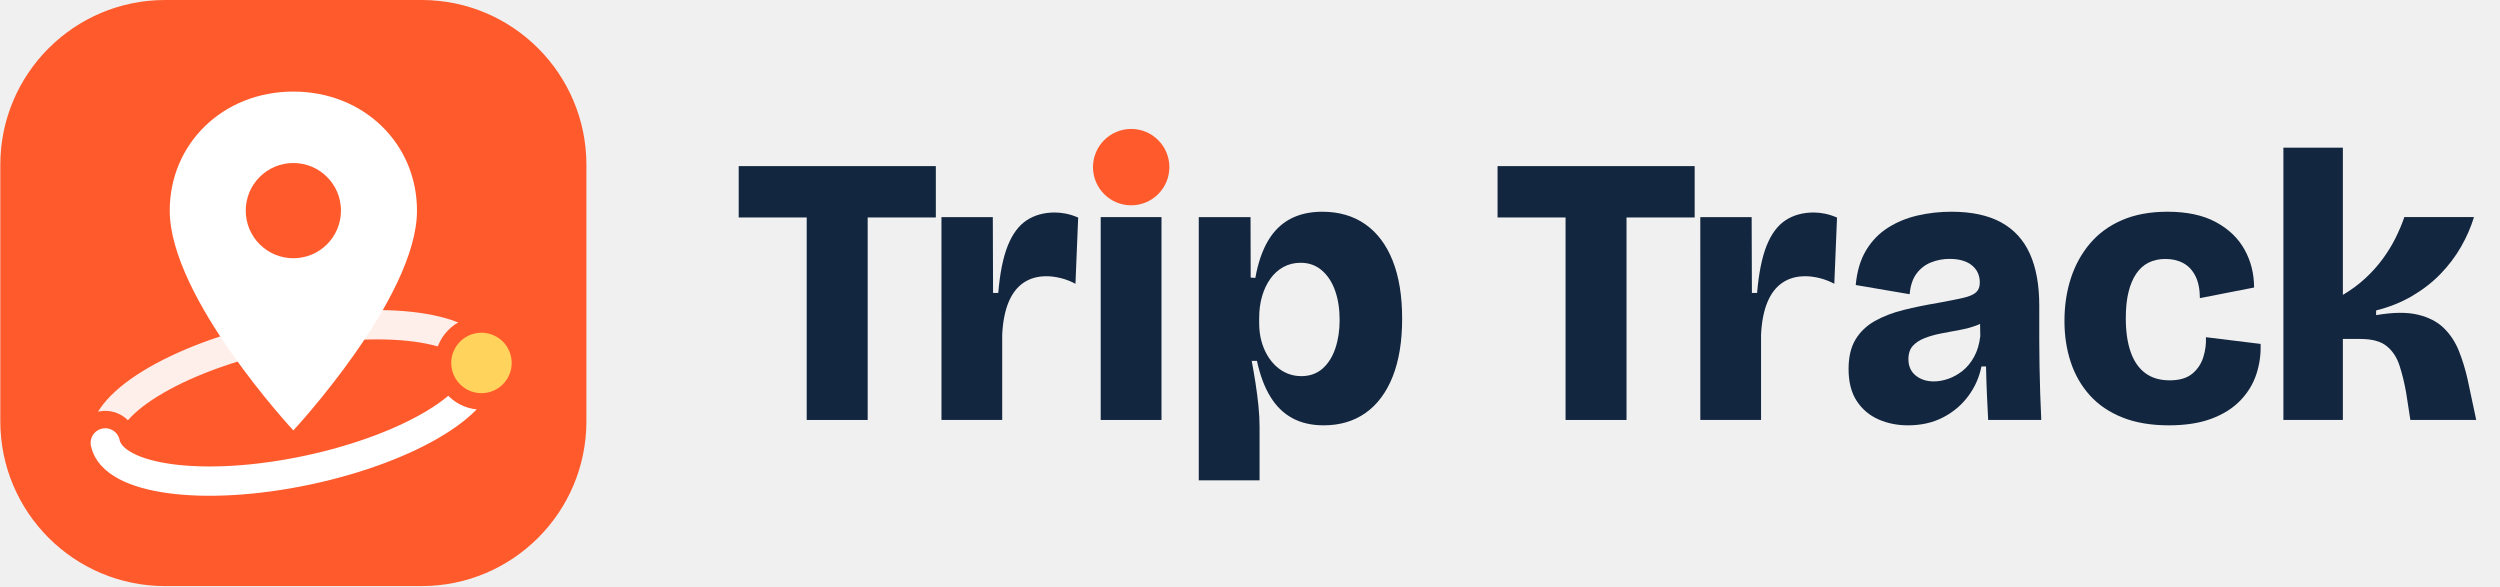
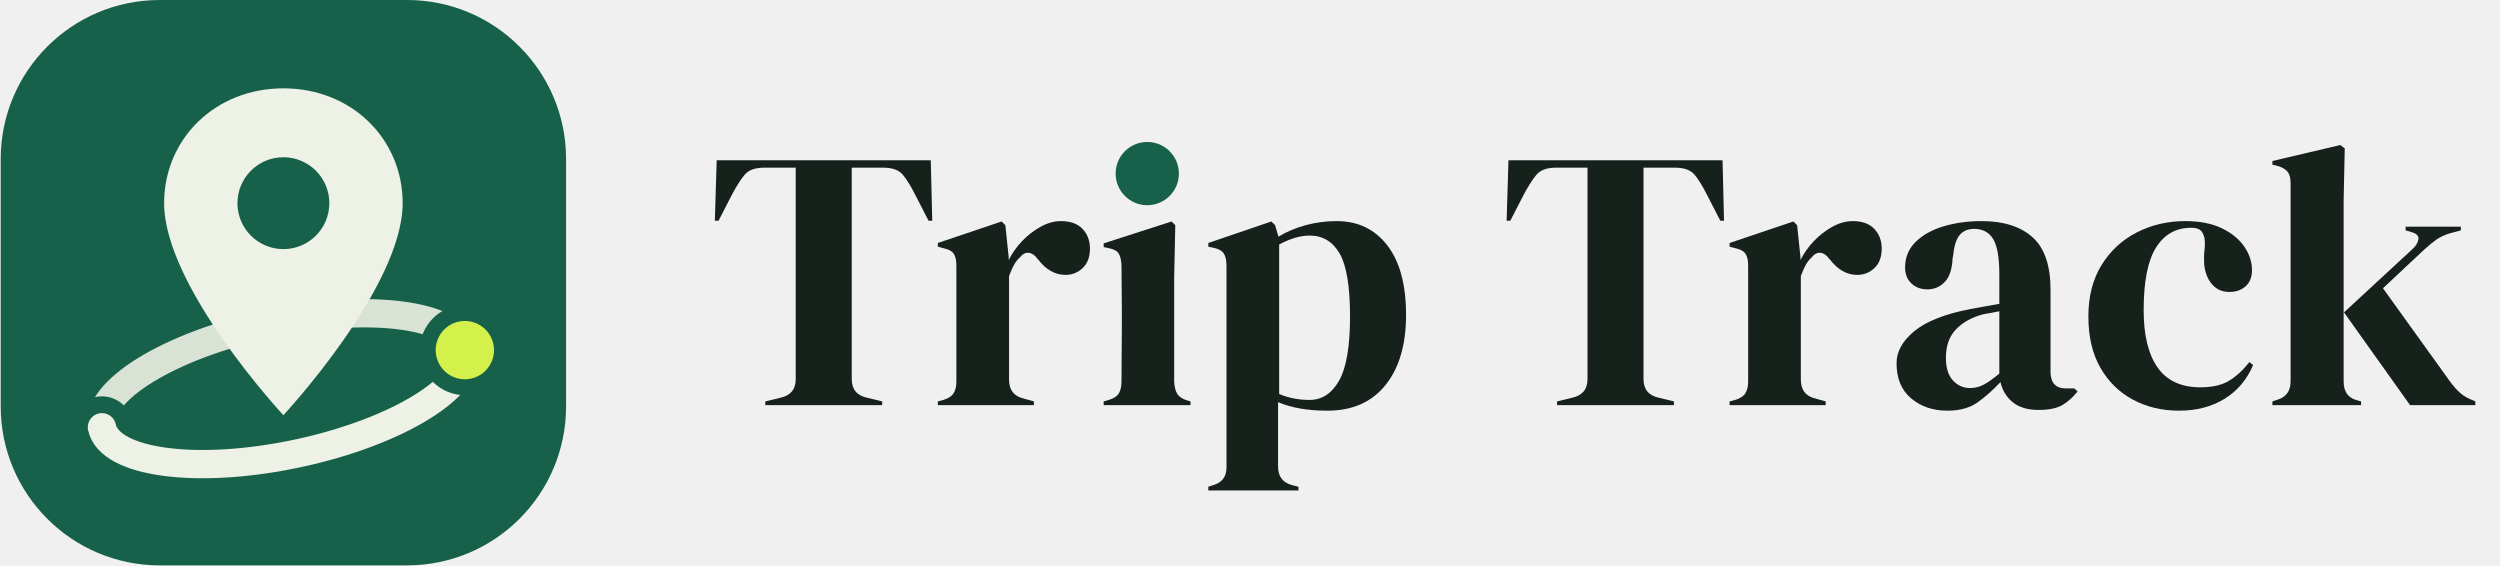
- <svg xmlns="http://www.w3.org/2000/svg" width="273" height="64" viewBox="0 0 272.93 64.00" role="img" aria-label="Trip Track">
+ <svg xmlns="http://www.w3.org/2000/svg" width="283" height="64" viewBox="0 0 282.84 64.00" role="img" aria-label="Trip Track">
  <g transform="translate(0 0) scale(1.0)">
-     <rect width="64" height="64" rx="18" fill="#FF5A2C" />
+     <rect width="64" height="64" rx="18" fill="#17614B" />
    <g transform="rotate(-12 32 44)">
-       <path d="M11 44A21 7.5 0 0 1 53 44" fill="none" stroke="#fff" stroke-width="3.2" stroke-linecap="round" opacity=".9" />
+       <path d="M11 44A21 7.5 0 0 1 53 44" fill="none" stroke="#EDF1E6" stroke-width="3.2" stroke-linecap="round" opacity=".9" />
    </g>
-     <path d="M32 10C24.3 10 18.5 15.7 18.5 23c0 9.5 13.5 24 13.5 24s13.5-14.5 13.5-24C45.5 15.7 39.7 10 32 10z" fill="#fff" />
-     <circle cx="32" cy="23" r="5.2" fill="#FF5A2C" />
+     <path d="M32 10C24.3 10 18.5 15.7 18.5 23c0 9.5 13.5 24 13.5 24s13.5-14.5 13.5-24C45.5 15.7 39.7 10 32 10z" fill="#EDF1E6" />
+     <circle cx="32" cy="23" r="5.2" fill="#17614B" />
    <g transform="rotate(-12 32 44)" fill="none" stroke-linecap="round">
-       <path d="M11 44A21 7.5 0 0 0 53 44" stroke="#FF5A2C" stroke-width="7" />
-       <path d="M11 44A21 7.5 0 0 0 53 44" stroke="#fff" stroke-width="3.2" />
-       <circle cx="53" cy="44" r="4.2" fill="#FFD35C" stroke="#FF5A2C" stroke-width="1.8" />
+       <path d="M11 44A21 7.5 0 0 0 53 44" stroke="#17614B" stroke-width="7" />
+       <path d="M11 44A21 7.5 0 0 0 53 44" stroke="#EDF1E6" stroke-width="3.2" />
+       <circle cx="53" cy="44" r="4.2" fill="#D4F04A" stroke="#17614B" stroke-width="1.8" />
    </g>
  </g>
-   <path d="M88.058 45.86V18.14H94.715V45.86ZM80.632 23.747V18.14H102.157V23.747Z" fill="#12263F" />
-   <path d="M102.774 45.86V34.597L102.772 23.708H108.38L108.406 31.989H108.974Q109.247 28.737 110.019 26.816Q110.791 24.896 112.086 24.05Q113.38 23.204 115.163 23.204Q115.738 23.204 116.375 23.332Q117.013 23.46 117.702 23.758L117.405 30.988Q116.598 30.558 115.77 30.361Q114.943 30.164 114.242 30.164Q112.761 30.164 111.712 30.89Q110.663 31.615 110.083 33.042Q109.503 34.468 109.406 36.558V45.86Z" fill="#12263F" />
-   <path d="M120.162 45.86V23.708H126.8V45.86Z" fill="#12263F" />
-   <circle cx="123.49" cy="18.25" r="4.17" fill="#FF5A2C" />
-   <path d="M130.87 52.455 130.872 33.154 130.87 23.708H136.524L136.54 30.312L137.048 30.347Q137.479 27.924 138.424 26.313Q139.369 24.703 140.854 23.912Q142.339 23.121 144.355 23.121Q147.1 23.121 149.053 24.488Q151.006 25.855 152.043 28.461Q153.079 31.067 153.079 34.804Q153.079 38.529 152.043 41.131Q151.007 43.734 149.088 45.09Q147.168 46.446 144.514 46.446Q142.539 46.446 141.093 45.664Q139.647 44.882 138.686 43.313Q137.724 41.743 137.224 39.407L136.65 39.408Q136.879 40.608 137.073 41.866Q137.266 43.125 137.388 44.326Q137.51 45.528 137.51 46.632V52.455ZM142.062 41.074Q143.445 41.074 144.377 40.26Q145.308 39.446 145.781 38.05Q146.253 36.653 146.253 34.958Q146.253 33.121 145.751 31.719Q145.248 30.317 144.291 29.506Q143.334 28.696 141.995 28.696Q140.953 28.696 140.116 29.155Q139.279 29.615 138.689 30.437Q138.099 31.26 137.783 32.352Q137.466 33.443 137.466 34.731V35.268Q137.466 36.318 137.699 37.197Q137.933 38.076 138.355 38.794Q138.777 39.512 139.35 40.025Q139.922 40.539 140.61 40.806Q141.299 41.074 142.062 41.074Z" fill="#12263F" />
-   <path d="M170.924 45.86V18.14H177.581V45.86ZM163.498 23.747V18.14H185.023V23.747Z" fill="#12263F" />
-   <path d="M185.64 45.86V34.597L185.638 23.708H191.246L191.272 31.989H191.84Q192.113 28.737 192.885 26.816Q193.657 24.896 194.952 24.05Q196.246 23.204 198.029 23.204Q198.604 23.204 199.241 23.332Q199.879 23.46 200.568 23.758L200.271 30.988Q199.464 30.558 198.636 30.361Q197.809 30.164 197.108 30.164Q195.627 30.164 194.578 30.89Q193.529 31.615 192.949 33.042Q192.369 34.468 192.272 36.558V45.86Z" fill="#12263F" />
-   <path d="M208.312 46.446Q206.56 46.446 205.086 45.795Q203.612 45.145 202.72 43.787Q201.829 42.429 201.829 40.296Q201.829 38.322 202.593 37.062Q203.358 35.802 204.723 35.041Q206.087 34.281 207.854 33.843Q209.621 33.405 211.602 33.076Q213.384 32.747 214.364 32.522Q215.344 32.296 215.752 31.922Q216.16 31.548 216.16 30.862Q216.16 29.681 215.3 28.976Q214.439 28.271 212.849 28.271Q211.807 28.271 210.851 28.647Q209.894 29.023 209.258 29.867Q208.621 30.712 208.498 32.128L202.61 31.125Q202.816 28.876 203.737 27.341Q204.658 25.805 206.118 24.874Q207.577 23.944 209.365 23.533Q211.153 23.121 213.057 23.121Q216.357 23.121 218.476 24.276Q220.596 25.431 221.624 27.706Q222.653 29.982 222.653 33.367V37.117Q222.653 38.558 222.681 40.025Q222.708 41.491 222.754 42.946Q222.8 44.401 222.871 45.86H217.073Q217.005 44.563 216.938 43.092Q216.871 41.62 216.839 40.018H216.338Q215.986 41.792 214.896 43.259Q213.806 44.725 212.133 45.586Q210.461 46.446 208.312 46.446ZM211.142 41.65Q211.894 41.65 212.711 41.369Q213.528 41.087 214.267 40.505Q215.006 39.922 215.533 38.971Q216.059 38.02 216.212 36.703L216.178 34.669L217.209 34.681Q216.673 35.215 215.804 35.535Q214.936 35.855 213.942 36.036Q212.949 36.217 211.961 36.408Q210.972 36.599 210.159 36.912Q209.347 37.225 208.856 37.756Q208.365 38.286 208.365 39.216Q208.365 40.366 209.159 41.008Q209.953 41.65 211.142 41.65Z" fill="#12263F" />
-   <path d="M236.8 46.446Q233.884 46.446 231.735 45.588Q229.585 44.73 228.184 43.18Q226.783 41.629 226.094 39.555Q225.404 37.481 225.404 35.048Q225.404 32.555 226.095 30.409Q226.786 28.264 228.175 26.611Q229.564 24.959 231.683 24.04Q233.802 23.121 236.658 23.121Q239.84 23.121 241.931 24.25Q244.023 25.378 245.064 27.246Q246.106 29.113 246.111 31.397L240.193 32.555Q240.185 31.096 239.705 30.144Q239.225 29.192 238.383 28.735Q237.541 28.278 236.434 28.278Q235.392 28.278 234.589 28.68Q233.785 29.081 233.235 29.896Q232.685 30.711 232.393 31.913Q232.102 33.114 232.102 34.74Q232.102 36.921 232.635 38.44Q233.169 39.959 234.232 40.746Q235.295 41.533 236.883 41.533Q238.487 41.533 239.357 40.812Q240.227 40.092 240.567 39Q240.906 37.909 240.852 36.823L246.822 37.555Q246.885 39.285 246.35 40.888Q245.815 42.492 244.592 43.751Q243.37 45.01 241.443 45.728Q239.516 46.446 236.8 46.446Z" fill="#12263F" />
-   <path d="M249.312 45.86V16.124H255.806V32.2Q257.165 31.396 258.24 30.406Q259.314 29.417 260.134 28.304Q260.954 27.191 261.537 26.03Q262.119 24.869 262.518 23.706H270.123Q269.622 25.36 268.709 26.95Q267.795 28.541 266.474 29.907Q265.152 31.274 263.386 32.312Q261.619 33.351 259.437 33.901V34.412Q262.221 33.934 264.001 34.364Q265.781 34.793 266.842 35.836Q267.902 36.879 268.483 38.342Q269.063 39.804 269.425 41.417L270.369 45.86H263.176L262.716 42.879Q262.419 41.211 261.982 39.889Q261.546 38.568 260.587 37.792Q259.629 37.016 257.723 37.015L255.806 37.014V45.86Z" fill="#12263F" />
+   <path d="M86.552 45.86V45.44L88.274 45.02Q89.996 44.642 89.996 42.92V18.98H86.426Q84.872 18.98 84.2 19.799Q83.528 20.618 82.772 22.046L81.26 24.986H80.84L81.05 18.14H105.284L105.452 24.986H105.032L103.52 22.046Q102.806 20.618 102.134 19.799Q101.462 18.98 99.908 18.98H96.338V42.92Q96.338 44.642 98.06 45.02L99.782 45.44V45.86Z" fill="#17211C" />
+   <path d="M106.082 45.86V45.44L106.712 45.272Q107.552 45.02 107.867 44.516Q108.182 44.012 108.182 43.214V30.068Q108.182 29.144 107.867 28.703Q107.552 28.262 106.712 28.094L106.082 27.926V27.506L113.306 25.07L113.726 25.49L114.104 29.102V29.438Q114.692 28.262 115.637 27.275Q116.582 26.288 117.737 25.658Q118.892 25.028 120.026 25.028Q121.622 25.028 122.462 25.91Q123.302 26.792 123.302 28.136Q123.302 29.564 122.483 30.341Q121.664 31.118 120.53 31.118Q118.766 31.118 117.422 29.354L117.338 29.27Q116.918 28.682 116.372 28.619Q115.826 28.556 115.364 29.144Q114.944 29.522 114.671 30.047Q114.398 30.572 114.146 31.244V42.962Q114.146 44.642 115.616 45.062L116.96 45.44V45.86Z" fill="#17211C" />
+   <path d="M124.856 45.86V45.44L125.444 45.272Q126.284 45.02 126.578 44.516Q126.872 44.012 126.872 43.172Q126.872 41.702 126.893 40.001Q126.914 38.3 126.914 37.04V35.024Q126.914 33.722 126.893 32.567Q126.872 31.412 126.872 30.026Q126.83 29.144 126.557 28.703Q126.284 28.262 125.444 28.094L124.856 27.968V27.548L132.542 25.07L132.962 25.49L132.836 31.454V43.214Q132.878 44.054 133.172 44.558Q133.466 45.062 134.264 45.314L134.684 45.44V45.86Z" fill="#17211C" />
+   <circle cx="129.79" cy="19.65" r="3.58" fill="#17614B" />
+   <path d="M136.7 55.52V55.1L137.204 54.932Q138.758 54.512 138.758 52.916V30.068Q138.758 29.144 138.443 28.682Q138.128 28.22 137.288 28.052L136.7 27.926V27.506L143.84 25.07L144.26 25.49L144.638 26.792Q146.024 25.952 147.725 25.49Q149.426 25.028 151.232 25.028Q154.844 25.028 156.965 27.779Q159.086 30.53 159.086 35.654Q159.086 40.694 156.755 43.592Q154.424 46.49 150.182 46.49Q146.864 46.49 144.596 45.524V52.79Q144.596 54.47 146.108 54.89L146.906 55.1V55.52ZM148.166 45.272Q150.266 45.272 151.505 43.088Q152.744 40.904 152.744 35.822Q152.744 30.74 151.568 28.703Q150.392 26.666 148.166 26.666Q146.612 26.666 144.722 27.674V44.6Q146.318 45.272 148.166 45.272Z" fill="#17211C" />
+   <path d="M176.18 45.86V45.44L177.902 45.02Q179.624 44.642 179.624 42.92V18.98H176.054Q174.5 18.98 173.828 19.799Q173.156 20.618 172.4 22.046L170.888 24.986H170.468L170.678 18.14H194.912L195.08 24.986H194.66L193.148 22.046Q192.434 20.618 191.762 19.799Q191.09 18.98 189.536 18.98H185.966V42.92Q185.966 44.642 187.688 45.02L189.41 45.44V45.86Z" fill="#17211C" />
+   <path d="M195.71 45.86V45.44L196.34 45.272Q197.18 45.02 197.495 44.516Q197.81 44.012 197.81 43.214V30.068Q197.81 29.144 197.495 28.703Q197.18 28.262 196.34 28.094L195.71 27.926V27.506L202.934 25.07L203.354 25.49L203.732 29.102V29.438Q204.32 28.262 205.265 27.275Q206.21 26.288 207.365 25.658Q208.52 25.028 209.654 25.028Q211.25 25.028 212.09 25.91Q212.93 26.792 212.93 28.136Q212.93 29.564 212.111 30.341Q211.292 31.118 210.158 31.118Q208.394 31.118 207.05 29.354L206.966 29.27Q206.546 28.682 206.0 28.619Q205.454 28.556 204.992 29.144Q204.572 29.522 204.299 30.047Q204.026 30.572 203.774 31.244V42.962Q203.774 44.642 205.244 45.062L206.588 45.44V45.86Z" fill="#17211C" />
+   <path d="M220.364 46.49Q217.928 46.49 216.269 45.104Q214.61 43.718 214.61 41.114Q214.61 39.14 216.626 37.481Q218.642 35.822 222.968 34.982Q223.64 34.856 224.48 34.709Q225.32 34.562 226.244 34.394V31.076Q226.244 28.22 225.551 27.065Q224.858 25.91 223.388 25.91Q222.38 25.91 221.792 26.561Q221.204 27.212 221.036 28.808L220.952 29.27Q220.868 31.076 220.07 31.916Q219.272 32.756 218.096 32.756Q217.004 32.756 216.29 32.084Q215.576 31.412 215.576 30.278Q215.576 28.556 216.773 27.38Q217.97 26.204 219.944 25.616Q221.918 25.028 224.228 25.028Q227.966 25.028 230.003 26.855Q232.04 28.682 232.04 32.798V42.08Q232.04 43.97 233.804 43.97H234.728L235.106 44.306Q234.308 45.314 233.363 45.86Q232.418 46.406 230.696 46.406Q228.848 46.406 227.777 45.545Q226.706 44.684 226.37 43.256Q225.11 44.6 223.787 45.545Q222.464 46.49 220.364 46.49ZM222.926 43.928Q223.766 43.928 224.501 43.529Q225.236 43.13 226.244 42.29V35.234Q225.824 35.318 225.404 35.402Q224.984 35.486 224.438 35.57Q222.506 36.074 221.351 37.271Q220.196 38.468 220.196 40.484Q220.196 42.206 220.994 43.067Q221.792 43.928 222.926 43.928Z" fill="#17211C" />
+   <path d="M246.572 46.49Q243.716 46.49 241.385 45.251Q239.054 44.012 237.689 41.639Q236.324 39.266 236.324 35.822Q236.324 32.42 237.815 30.005Q239.306 27.59 241.805 26.309Q244.304 25.028 247.286 25.028Q249.722 25.028 251.402 25.826Q253.082 26.624 253.964 27.905Q254.846 29.186 254.846 30.572Q254.846 31.748 254.132 32.399Q253.418 33.05 252.284 33.05Q251.066 33.05 250.31 32.168Q249.554 31.286 249.428 29.858Q249.386 28.934 249.47 28.283Q249.554 27.632 249.47 26.96Q249.302 26.246 248.945 26.015Q248.588 25.784 247.958 25.784Q245.396 25.784 243.989 28.01Q242.582 30.236 242.582 35.108Q242.582 39.35 244.157 41.597Q245.732 43.844 249.008 43.844Q250.982 43.844 252.2 43.13Q253.418 42.416 254.552 40.988L254.972 41.324Q253.922 43.802 251.738 45.146Q249.554 46.49 246.572 46.49Z" fill="#17211C" />
+   <path d="M257.156 45.86V45.44L257.786 45.23Q259.214 44.768 259.214 43.172V20.702Q259.214 19.862 258.878 19.442Q258.542 19.022 257.702 18.77L257.156 18.644V18.224L264.842 16.418L265.346 16.796L265.22 22.676V43.172Q265.22 44.852 266.606 45.272L267.194 45.44V45.86ZM272.738 45.86 265.262 35.36 273.032 28.178Q273.578 27.674 273.683 27.107Q273.788 26.54 272.948 26.288L272.234 26.078V25.658H278.492V26.078L277.232 26.414Q276.308 26.708 275.741 27.107Q275.174 27.506 274.376 28.22L269.672 32.63L277.19 43.088Q277.862 44.012 278.45 44.516Q279.038 45.02 279.962 45.356L280.13 45.44V45.86Z" fill="#17211C" />
</svg>
